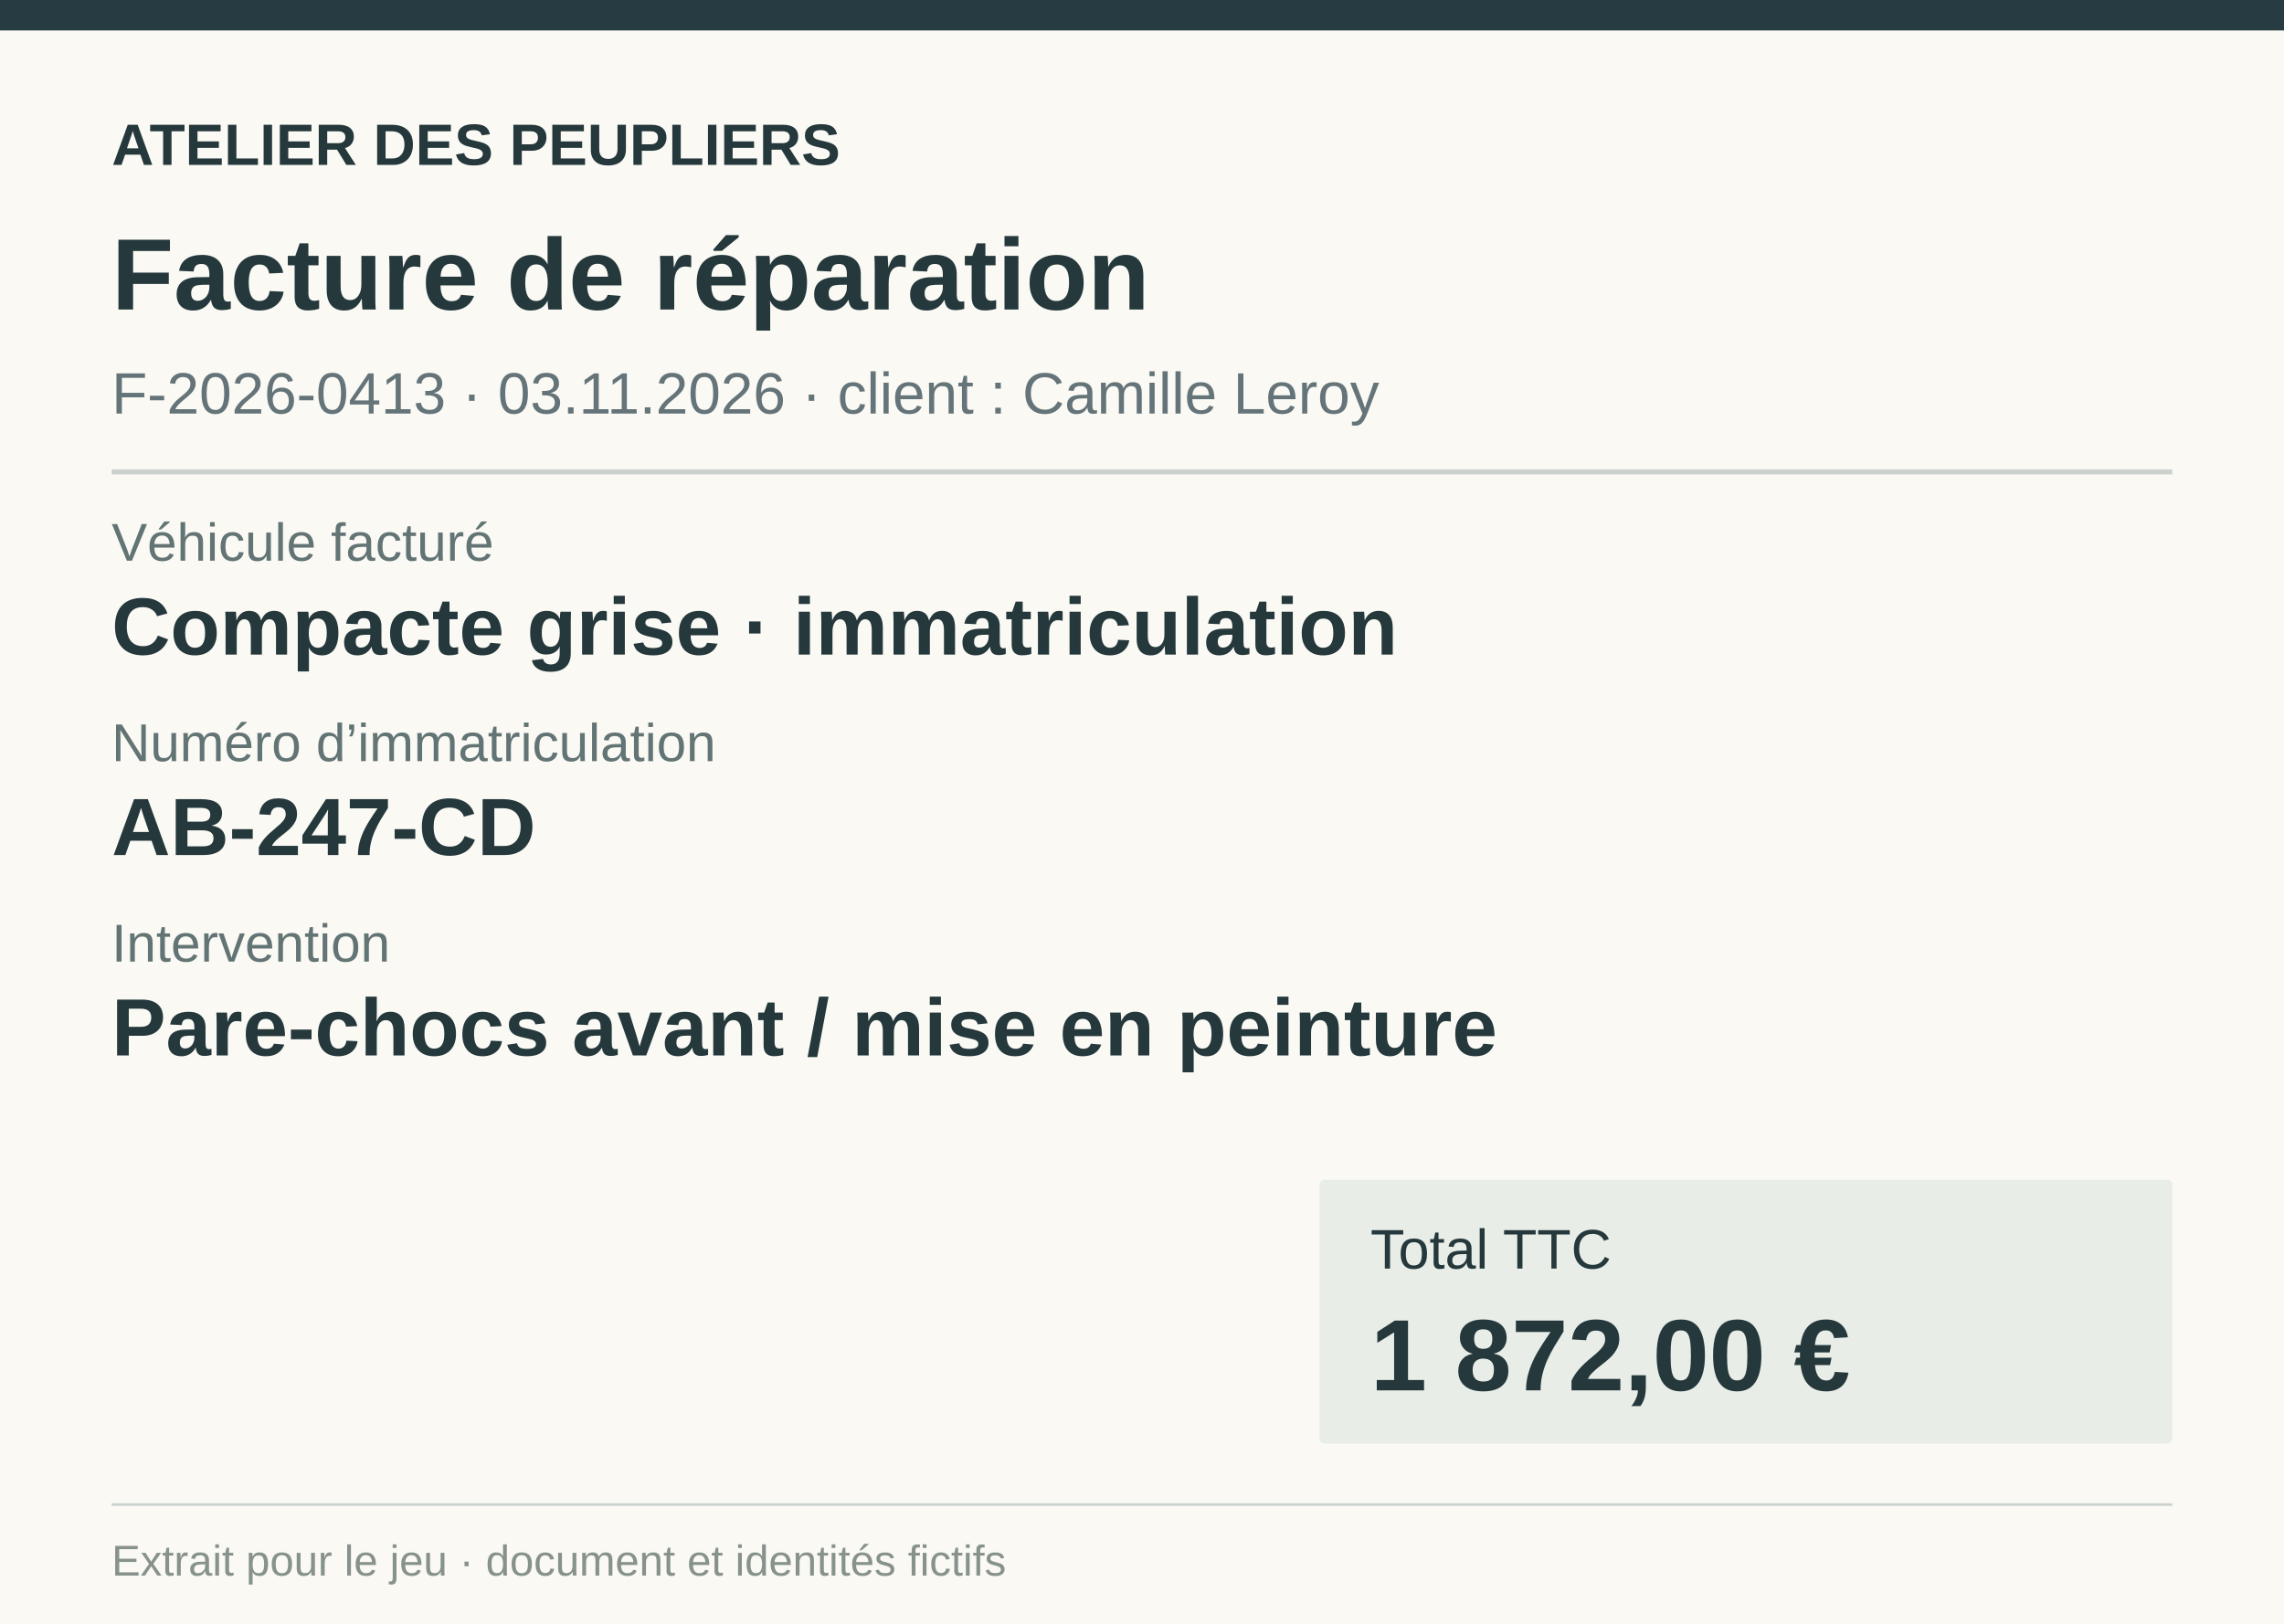
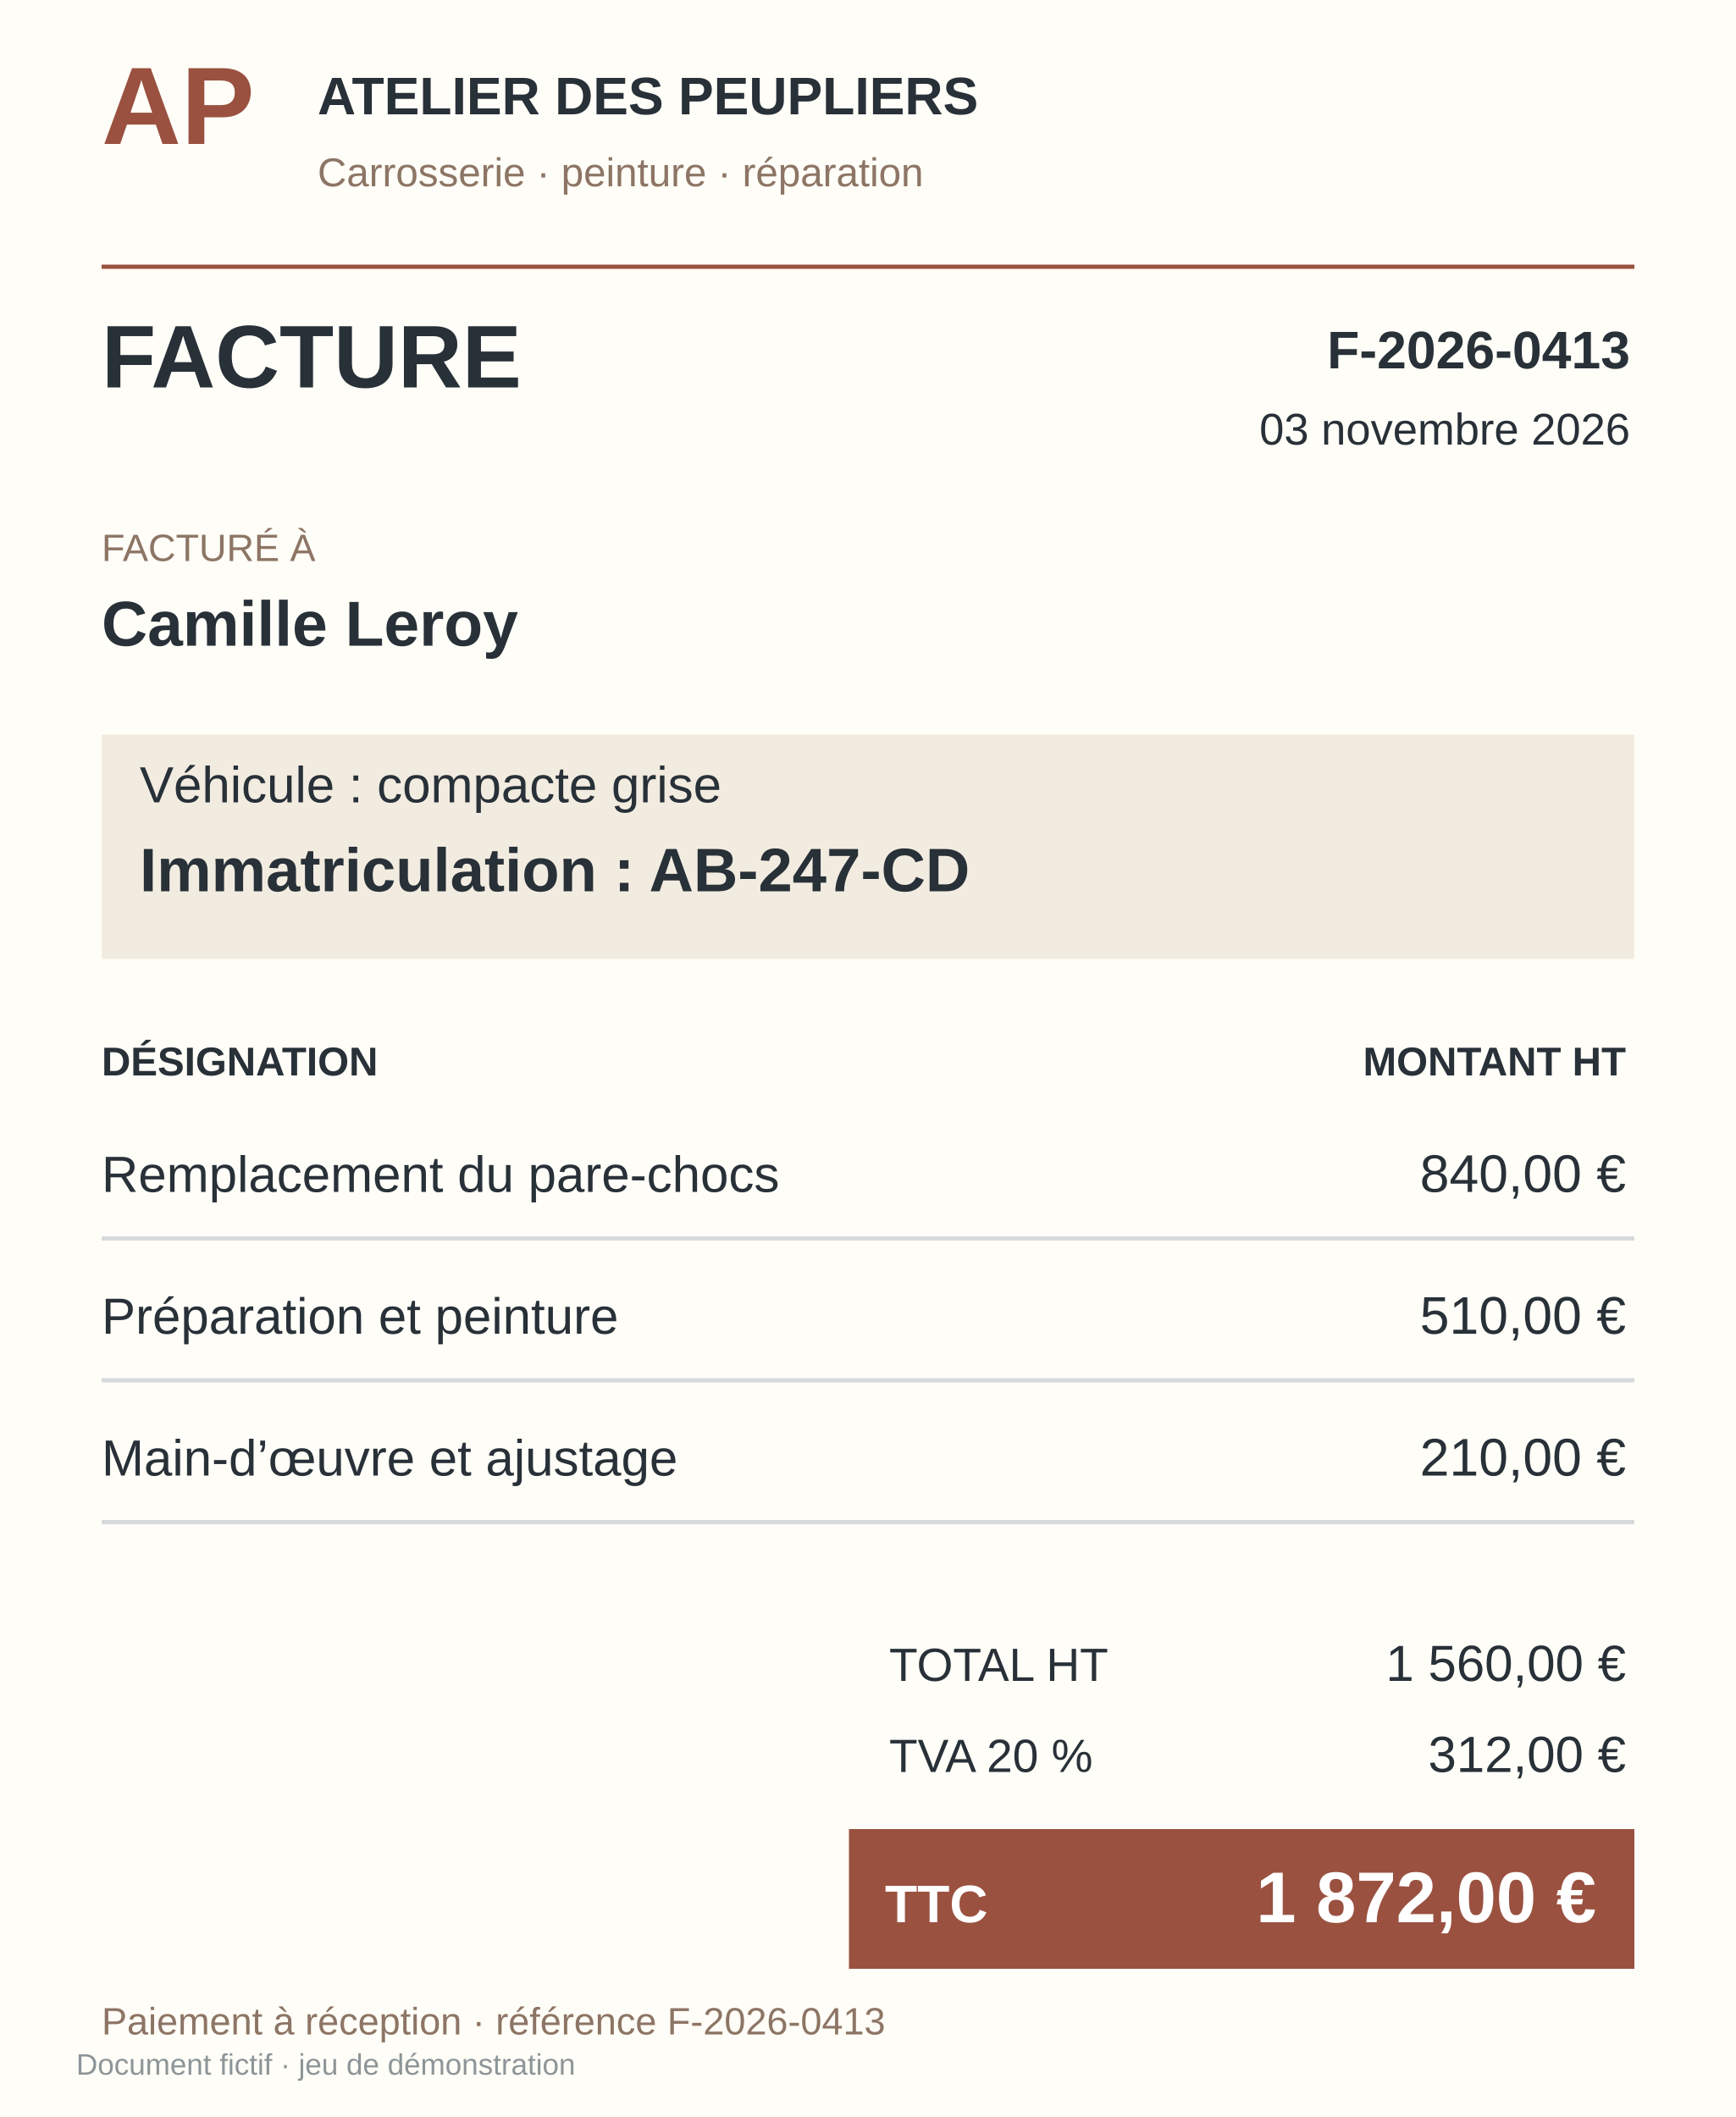
- <svg xmlns="http://www.w3.org/2000/svg" width="900" height="640" viewBox="0 0 900 640">
-   <rect width="900" height="640" fill="#faf9f4" />
-   <path d="M0 0h900v12H0z" fill="#263c42" />
-   <g font-family="Arial,sans-serif" fill="#25383c">
-     <text x="44" y="65" font-size="23" font-weight="700">ATELIER DES PEUPLIERS</text>
-     <text x="44" y="122" font-size="40" font-weight="700">Facture de réparation</text>
-     <text x="44" y="163" font-size="23" fill="#657479">F-2026-0413 · 03.11.2026 · client : Camille Leroy</text>
-     <path d="M44 186H856" stroke="#cbd2ce" stroke-width="2" />
-     <text x="44" y="221" font-size="21" fill="#637475">Véhicule facturé</text>
-     <text x="44" y="258" font-size="32" font-weight="700">Compacte grise · immatriculation</text>
-     <text x="44" y="300" font-size="21" fill="#637475">Numéro d’immatriculation</text>
-     <text x="44" y="337" font-size="32" font-weight="700">AB-247-CD</text>
-     <text x="44" y="379" font-size="21" fill="#637475">Intervention</text>
-     <text x="44" y="416" font-size="32" font-weight="700">Pare-chocs avant / mise en peinture</text>
-     <rect x="520" y="465" width="336" height="104" rx="2" fill="#e8ede7" />
-     <text x="540" y="500" font-size="22">Total TTC</text>
-     <text x="540" y="548" font-size="40" font-weight="700">1 872,00 €</text>
-     <path d="M44 593H856" stroke="#cbd2ce" />
-     <text x="44" y="621" font-size="17" fill="#87928c">Extrait pour le jeu · document et identités fictifs</text>
+ <svg xmlns="http://www.w3.org/2000/svg" width="820" height="1000" viewBox="0 0 820 1000">
+   <rect width="820" height="1000" fill="#fffdf7" />
+   <g font-family="Arial,sans-serif">
+     <text x="48" y="68" font-size="52" font-weight="700" fill="#9a5140" text-anchor="start">AP</text>
+     <text x="150" y="54" font-size="25" font-weight="700" fill="#283038" text-anchor="start">ATELIER DES PEUPLIERS</text>
+     <text x="150" y="88" font-size="19" font-weight="400" fill="#8d7565" text-anchor="start">Carrosserie · peinture · réparation</text>
+     <path d="M48 126L772 126" stroke="#9a5140" stroke-width="2" />
+     <text x="48" y="183" font-size="42" font-weight="700" fill="#283038" text-anchor="start">FACTURE</text>
+     <text x="770" y="174" font-size="25" font-weight="700" fill="#283038" text-anchor="end">F-2026-0413</text>
+     <text x="770" y="210" font-size="21" font-weight="400" fill="#283038" text-anchor="end">03 novembre 2026</text>
+     <text x="48" y="265" font-size="18" font-weight="400" fill="#8d7565" text-anchor="start">FACTURÉ À</text>
+     <text x="48" y="305" font-size="30" font-weight="700" fill="#283038" text-anchor="start">Camille Leroy</text>
+     <rect x="48" y="347" width="724" height="106" fill="#f2ece0" />
+     <text x="66" y="379" font-size="24" font-weight="400" fill="#283038" text-anchor="start">Véhicule : compacte grise</text>
+     <text x="66" y="421" font-size="29" font-weight="600" fill="#283038" text-anchor="start">Immatriculation : AB-247-CD</text>
+     <text x="48" y="508" font-size="19" font-weight="700" fill="#283038" text-anchor="start">DÉSIGNATION</text>
+     <text x="768" y="508" font-size="19" font-weight="700" fill="#283038" text-anchor="end">MONTANT HT</text>
+     <text x="48" y="563" font-size="24" font-weight="400" fill="#283038" text-anchor="start">Remplacement du pare-chocs</text>
+     <text x="768" y="563" font-size="25" font-weight="400" fill="#283038" text-anchor="end">840,00 €</text>
+     <path d="M48 585L772 585" stroke="#d7dadd" stroke-width="2" />
+     <text x="48" y="630" font-size="24" font-weight="400" fill="#283038" text-anchor="start">Préparation et peinture</text>
+     <text x="768" y="630" font-size="25" font-weight="400" fill="#283038" text-anchor="end">510,00 €</text>
+     <path d="M48 652L772 652" stroke="#d7dadd" stroke-width="2" />
+     <text x="48" y="697" font-size="24" font-weight="400" fill="#283038" text-anchor="start">Main-d’œuvre et ajustage</text>
+     <text x="768" y="697" font-size="25" font-weight="400" fill="#283038" text-anchor="end">210,00 €</text>
+     <path d="M48 719L772 719" stroke="#d7dadd" stroke-width="2" />
+     <text x="420" y="794" font-size="22" font-weight="400" fill="#283038" text-anchor="start">TOTAL HT</text>
+     <text x="768" y="794" font-size="24" font-weight="400" fill="#283038" text-anchor="end">1 560,00 €</text>
+     <text x="420" y="837" font-size="22" font-weight="400" fill="#283038" text-anchor="start">TVA 20 %</text>
+     <text x="768" y="837" font-size="24" font-weight="400" fill="#283038" text-anchor="end">312,00 €</text>
+     <rect x="401" y="864" width="371" height="66" fill="#9a5140" />
+     <text x="418" y="908" font-size="25" font-weight="700" fill="#fff" text-anchor="start">TTC</text>
+     <text x="754" y="908" font-size="34" font-weight="700" fill="#fff" text-anchor="end">1 872,00 €</text>
+     <text x="48" y="961" font-size="18" font-weight="400" fill="#8d7565" text-anchor="start">Paiement à réception · référence F-2026-0413</text>
+     <text x="36" y="980" font-size="14" font-weight="400" fill="#8d9598" text-anchor="start">Document fictif · jeu de démonstration</text>
  </g>
</svg>
